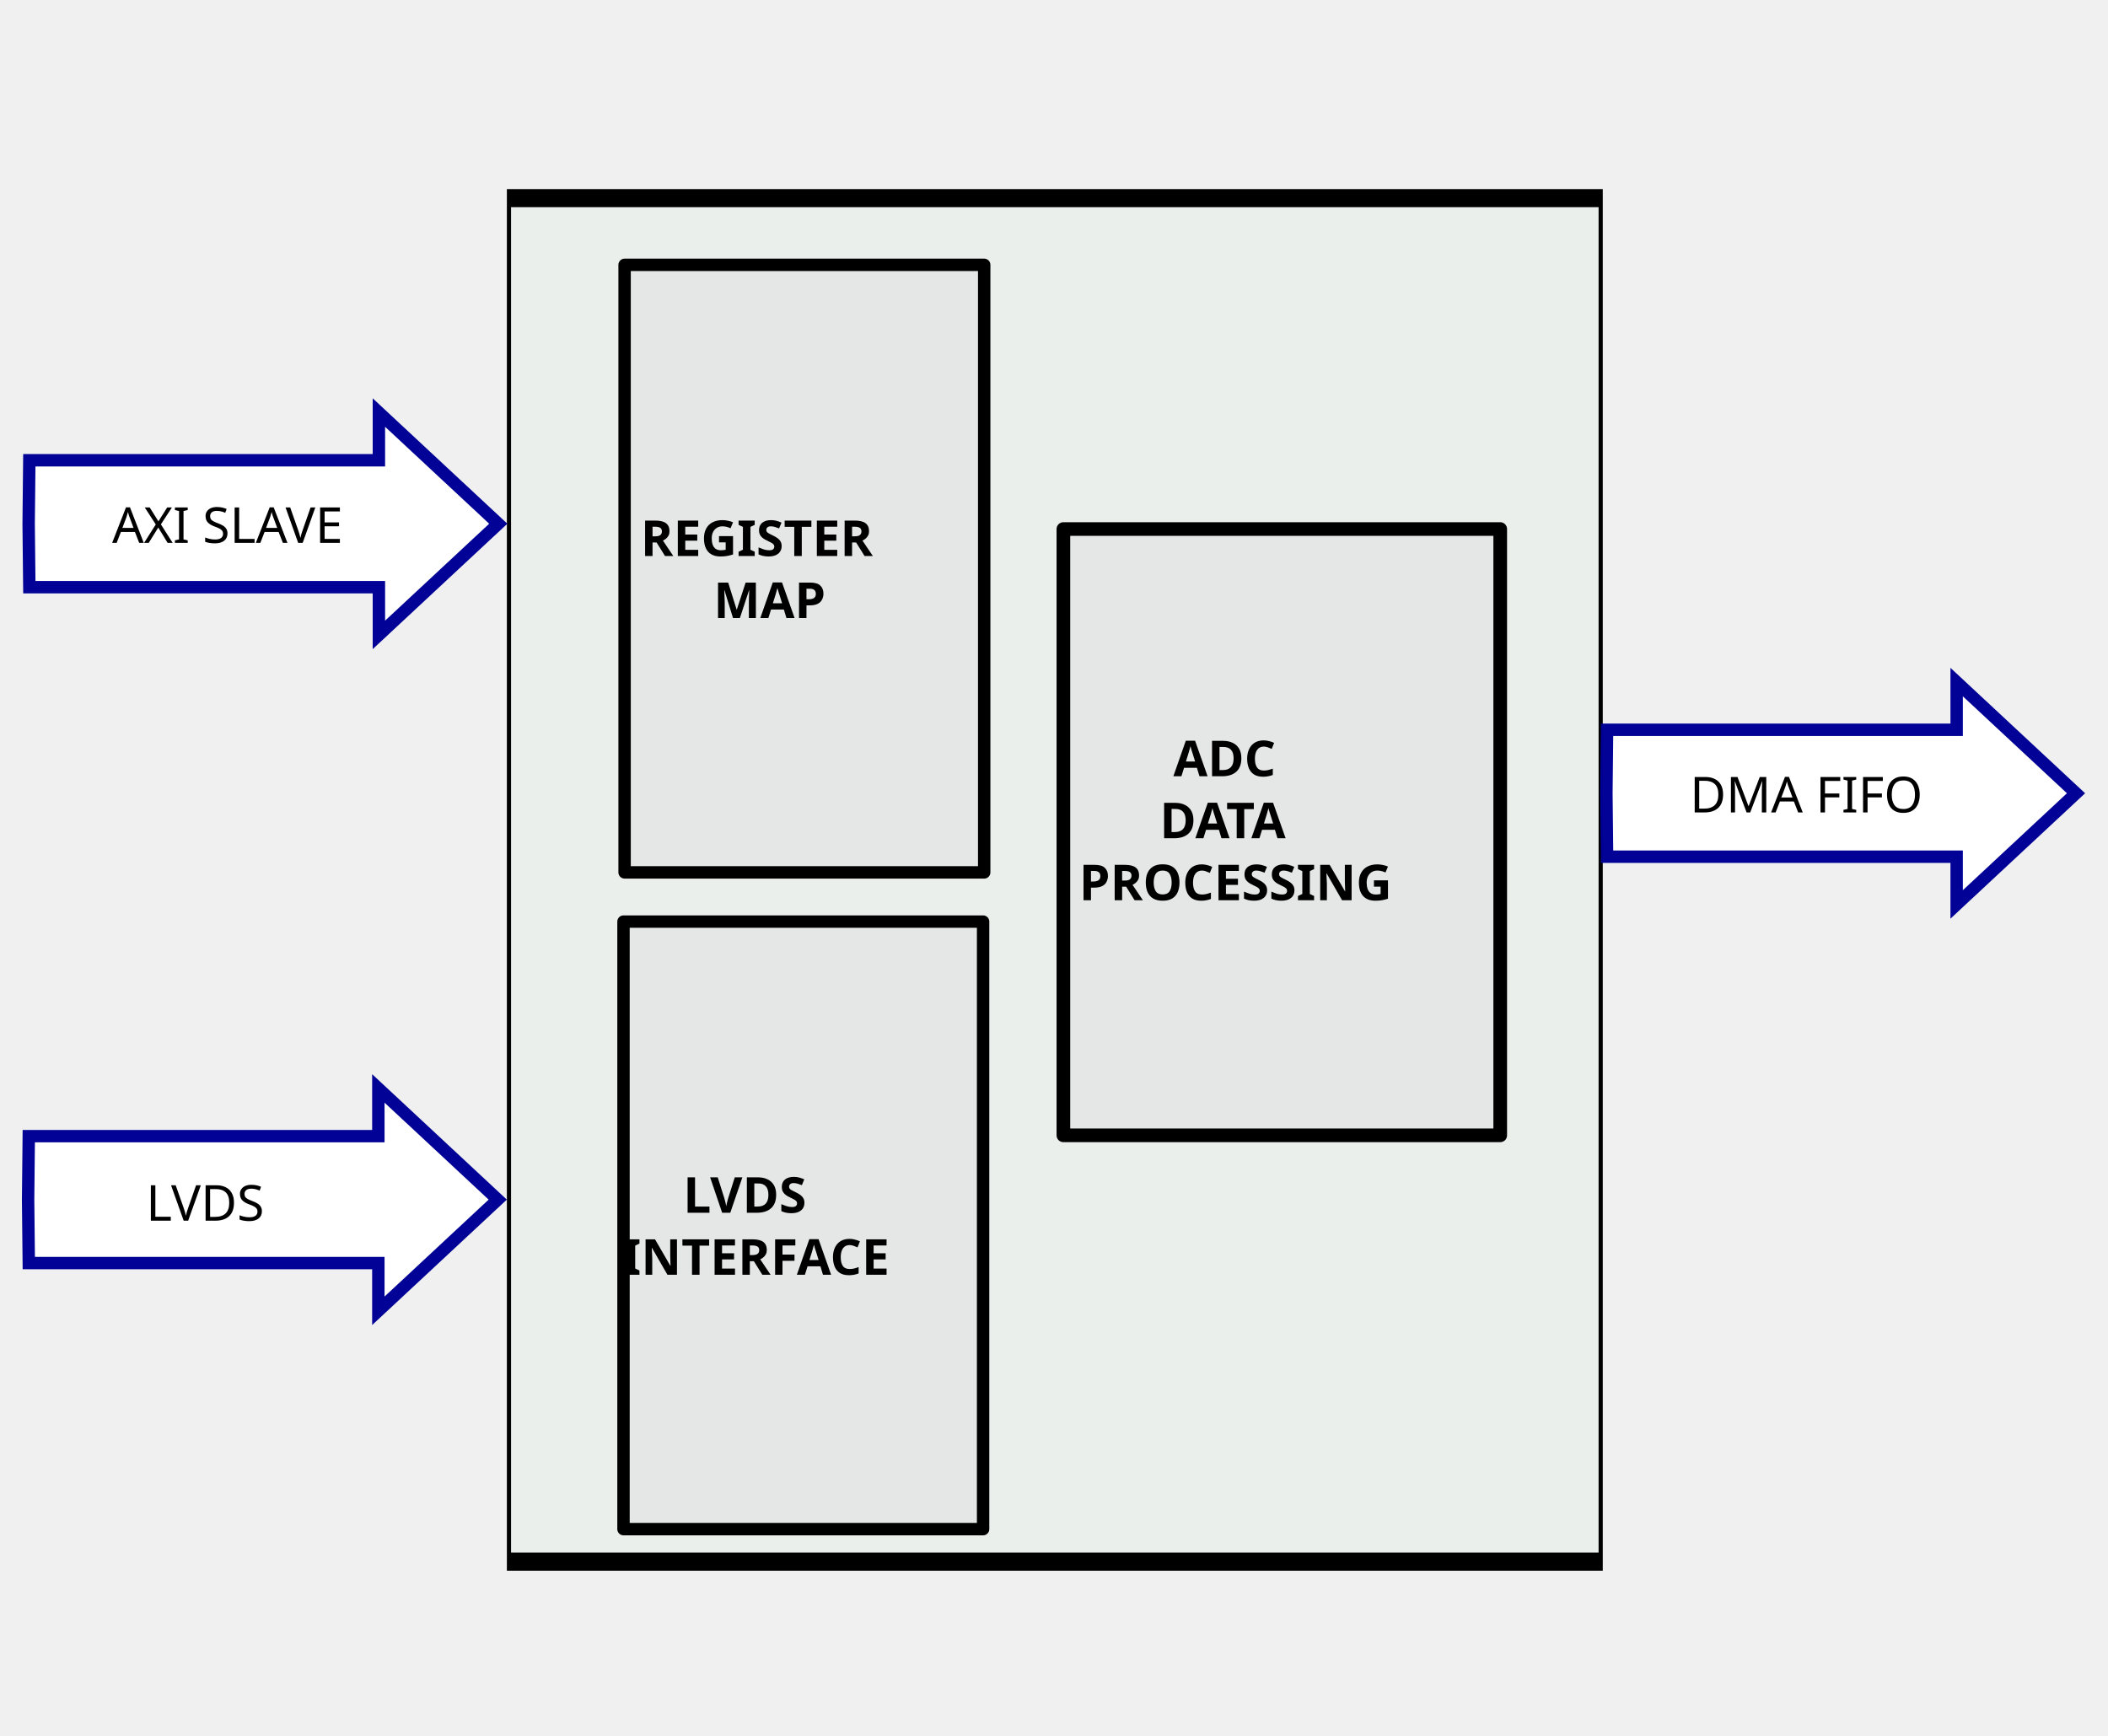
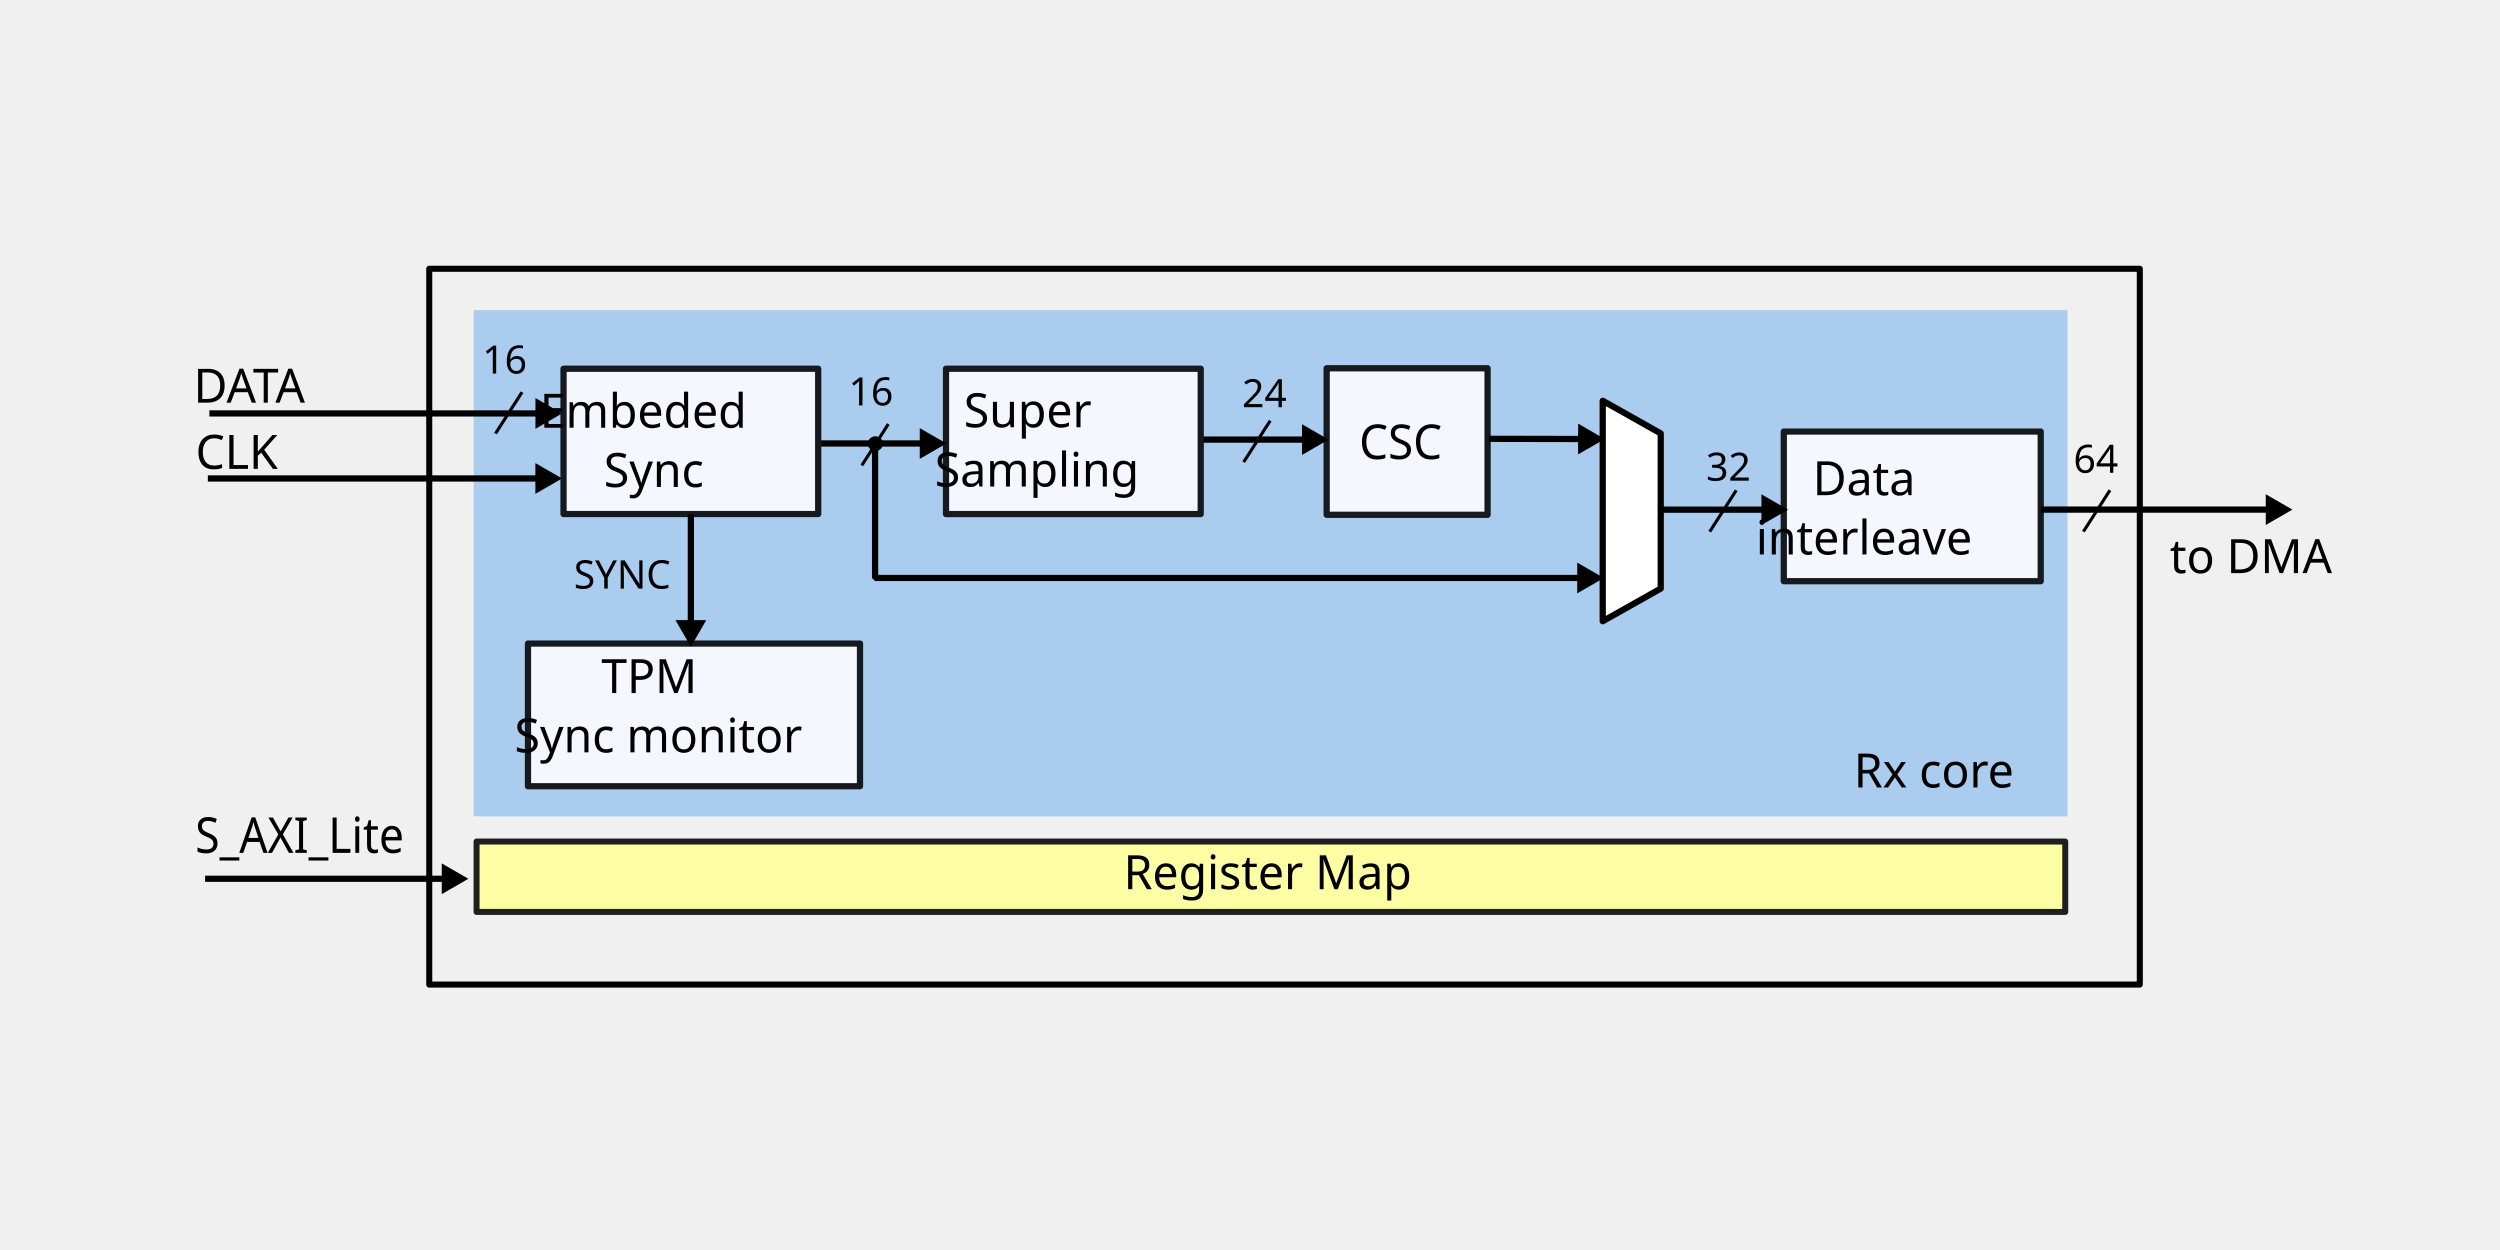
- <svg xmlns="http://www.w3.org/2000/svg" width="425" height="350" viewBox="0 0 425 350" id="svg2" version="1.1">
+ <svg xmlns="http://www.w3.org/2000/svg" xmlns:ns1="http://www.openswatchbook.org/uri/2009/osb" width="800" height="400" viewBox="0 0 800 400" id="svg2" version="1.1">
  <defs id="defs4">
-     <pattern y="0" x="0" height="6" width="6" patternUnits="userSpaceOnUse" id="EMFhbasepattern" />
+     <marker orient="auto" refY="0" refX="0" id="marker5056" style="overflow:visible">
+       <path id="path5058" d="m 5.77,0 -8.65,5 0,-10 8.65,5 z" style="fill:#000000;fill-opacity:1;fill-rule:evenodd;stroke:#000000;stroke-width:1pt;stroke-opacity:1" transform="scale(0.4,0.4)" />
+     </marker>
+     <marker orient="auto" refY="0" refX="0" id="marker11055" style="overflow:visible">
+       <path id="path11057" d="m 5.77,0 -8.65,5 0,-10 8.65,5 z" style="fill:#000000;fill-opacity:1;fill-rule:evenodd;stroke:#000000;stroke-width:1pt;stroke-opacity:1" transform="scale(0.4,0.4)" />
+     </marker>
+     <marker style="overflow:visible" id="marker6925" refX="0" refY="0" orient="auto">
+       <path transform="scale(0.4,0.4)" style="fill:#000000;fill-opacity:1;fill-rule:evenodd;stroke:#000000;stroke-width:1pt;stroke-opacity:1" d="m 5.77,0 -8.65,5 0,-10 8.65,5 z" id="path6927" />
+     </marker>
+     <marker style="overflow:visible" id="marker6601" refX="0" refY="0" orient="auto">
+       <path transform="scale(0.4,0.4)" style="fill:#000000;fill-opacity:1;fill-rule:evenodd;stroke:#000000;stroke-width:1pt;stroke-opacity:1" d="m 5.77,0 -8.65,5 0,-10 8.65,5 z" id="path6603" />
+     </marker>
+     <marker orient="auto" refY="0" refX="0" id="marker6283" style="overflow:visible">
+       <path id="path6285" d="m 5.77,0 -8.65,5 0,-10 8.65,5 z" style="fill:#000000;fill-opacity:1;fill-rule:evenodd;stroke:#000000;stroke-width:1pt;stroke-opacity:1" transform="scale(0.4,0.4)" />
+     </marker>
+     <marker style="overflow:visible" id="marker5817" refX="0" refY="0" orient="auto">
+       <path transform="scale(0.4,0.4)" style="fill:#000000;fill-opacity:1;fill-rule:evenodd;stroke:#000000;stroke-width:1pt;stroke-opacity:1" d="m 5.77,0 -8.65,5 0,-10 8.65,5 z" id="path5819" />
+     </marker>
+     <marker orient="auto" refY="0" refX="0" id="marker11520" style="overflow:visible">
+       <path id="path11522" d="m 5.77,0 -8.65,5 0,-10 8.65,5 z" style="fill:#000000;fill-opacity:1;fill-rule:evenodd;stroke:#000000;stroke-width:1pt;stroke-opacity:1" transform="scale(0.4,0.4)" />
+     </marker>
+     <marker orient="auto" refY="0" refX="0" id="marker9429" style="overflow:visible">
+       <path id="path9431" d="m 5.77,0 -8.65,5 0,-10 8.65,5 z" style="fill:#000000;fill-opacity:1;fill-rule:evenodd;stroke:#000000;stroke-width:1pt;stroke-opacity:1" transform="scale(0.4,0.4)" />
+     </marker>
+     <marker style="overflow:visible" id="marker8525" refX="0" refY="0" orient="auto">
+       <path transform="scale(0.4,0.4)" style="fill:#000000;fill-opacity:1;fill-rule:evenodd;stroke:#000000;stroke-width:1pt;stroke-opacity:1" d="m 5.77,0 -8.65,5 0,-10 8.65,5 z" id="path8527" />
+     </marker>
+     <marker style="overflow:visible" id="marker14694" refX="0" refY="0" orient="auto">
+       <path transform="scale(0.4,0.4)" style="fill:#000000;fill-opacity:1;fill-rule:evenodd;stroke:#000000;stroke-width:1pt;stroke-opacity:1" d="m 5.77,0 -8.65,5 0,-10 8.65,5 z" id="path14696" />
+     </marker>
+     <marker style="overflow:visible" id="marker13210" refX="0" refY="0" orient="auto">
+       <path transform="scale(0.4,0.4)" style="fill:#000000;fill-opacity:1;fill-rule:evenodd;stroke:#000000;stroke-width:1pt;stroke-opacity:1" d="m 5.77,0 -8.65,5 0,-10 8.65,5 z" id="path13212" />
+     </marker>
+     <marker orient="auto" refY="0" refX="0" id="marker12618" style="overflow:visible">
+       <path id="path12620" d="m 5.77,0 -8.65,5 0,-10 8.65,5 z" style="fill:#000000;fill-opacity:1;fill-rule:evenodd;stroke:#000000;stroke-width:1pt;stroke-opacity:1" transform="scale(0.4,0.4)" />
+     </marker>
+     <marker orient="auto" refY="0" refX="0" id="marker12206" style="overflow:visible">
+       <path id="path12208" d="m 5.77,0 -8.65,5 0,-10 8.65,5 z" style="fill:#000000;fill-opacity:1;fill-rule:evenodd;stroke:#000000;stroke-width:1pt;stroke-opacity:1" transform="scale(0.4,0.4)" />
+     </marker>
+     <marker style="overflow:visible" id="marker11148" refX="0" refY="0" orient="auto">
+       <path transform="scale(0.4,0.4)" style="fill:#000000;fill-opacity:1;fill-rule:evenodd;stroke:#000000;stroke-width:1pt;stroke-opacity:1" d="m 5.77,0 -8.65,5 0,-10 8.65,5 z" id="path11150" />
+     </marker>
+     <marker orient="auto" refY="0" refX="0" id="marker9085" style="overflow:visible">
+       <path id="path9087" d="m 5.77,0 -8.65,5 0,-10 8.65,5 z" style="fill:#ffffff;fill-opacity:1;fill-rule:evenodd;stroke:#000000;stroke-width:1pt;stroke-opacity:1" transform="scale(0.4,0.4)" />
+     </marker>
+     <linearGradient id="linearGradient9055" ns1:paint="solid">
+       <stop style="stop-color:#ffffff;stop-opacity:1;" offset="0" id="stop9057" />
+     </linearGradient>
+     <marker orient="auto" refY="0" refX="0" id="marker8895" style="overflow:visible">
+       <path id="path8897" d="m 5.77,0 -8.65,5 0,-10 8.65,5 z" style="fill:#ffffff;fill-opacity:1;fill-rule:evenodd;stroke:#000000;stroke-width:1pt;stroke-opacity:1" transform="scale(0.4,0.4)" />
+     </marker>
+     <marker style="overflow:visible" id="marker10933-1" refX="0" refY="0" orient="auto">
+       <path transform="scale(-0.4,-0.4)" style="fill:#000000;fill-opacity:1;fill-rule:evenodd;stroke:#000000;stroke-width:1pt;stroke-opacity:1" d="m 5.77,0 -8.65,5 0,-10 8.65,5 z" id="path10935-1" />
+     </marker>
+     <marker orient="auto" refY="0" refX="0" id="TriangleInM-7-1" style="overflow:visible">
+       <path id="path4660-1-6" d="m 5.77,0 -8.65,5 0,-10 8.65,5 z" style="fill:#000000;fill-opacity:1;fill-rule:evenodd;stroke:#000000;stroke-width:1pt;stroke-opacity:1" transform="scale(-0.4,-0.4)" />
+     </marker>
+     <marker style="overflow:visible" id="marker10933" refX="0" refY="0" orient="auto">
+       <path transform="scale(-0.4,-0.4)" style="fill:#000000;fill-opacity:1;fill-rule:evenodd;stroke:#000000;stroke-width:1pt;stroke-opacity:1" d="m 5.77,0 -8.65,5 0,-10 8.65,5 z" id="path10935" />
+     </marker>
+     <marker orient="auto" refY="0" refX="0" id="marker6005" style="overflow:visible">
+       <path id="path6007" d="m 5.77,0 -8.65,5 0,-10 8.65,5 z" style="fill:#0000ff;fill-opacity:1;fill-rule:evenodd;stroke:#0000ff;stroke-width:1pt;stroke-opacity:1" transform="scale(-0.4,-0.4)" />
+     </marker>
+     <marker orient="auto" refY="0" refX="0" id="marker15643-48" style="overflow:visible">
+       <path id="path15645-1" d="m 5.77,0 -8.65,5 0,-10 8.65,5 z" style="fill:#000000;fill-opacity:1;fill-rule:evenodd;stroke:#000000;stroke-width:1pt;stroke-opacity:1" transform="scale(-0.4,-0.4)" />
+     </marker>
+     <marker orient="auto" refY="0" refX="0" id="marker7250" style="overflow:visible">
+       <path id="path7252" d="m 5.77,0 -8.65,5 0,-10 8.65,5 z" style="fill:#000000;fill-opacity:1;fill-rule:evenodd;stroke:#000000;stroke-width:1pt;stroke-opacity:1" transform="scale(-0.4,-0.4)" />
+     </marker>
+     <marker style="overflow:visible" id="marker24668" refX="0" refY="0" orient="auto">
+       <path transform="scale(-0.4,-0.4)" style="fill:#000000;fill-opacity:1;fill-rule:evenodd;stroke:#000000;stroke-width:1pt;stroke-opacity:1" d="m 5.77,0 -8.65,5 0,-10 8.65,5 z" id="path24670" />
+     </marker>
+     <marker orient="auto" refY="0" refX="0" id="marker7256" style="overflow:visible">
+       <path id="path7258" d="m 5.77,0 -8.65,5 0,-10 8.65,5 z" style="fill:#000000;fill-opacity:1;fill-rule:evenodd;stroke:#000000;stroke-width:1pt;stroke-opacity:1" transform="scale(-0.4,-0.4)" />
+     </marker>
+     <marker orient="auto" refY="0" refX="0" id="marker15643-48-9" style="overflow:visible">
+       <path id="path15645-1-5" d="m 5.77,0 -8.65,5 0,-10 8.65,5 z" style="fill:#000000;fill-opacity:1;fill-rule:evenodd;stroke:#000000;stroke-width:1pt;stroke-opacity:1" transform="scale(-0.4,-0.4)" />
+     </marker>
+     <marker style="overflow:visible" id="marker24284" refX="0" refY="0" orient="auto">
+       <path transform="scale(-0.4,-0.4)" style="fill:#000000;fill-opacity:1;fill-rule:evenodd;stroke:#000000;stroke-width:1pt;stroke-opacity:1" d="m 5.77,0 -8.65,5 0,-10 8.65,5 z" id="path24286" />
+     </marker>
+     <marker orient="auto" refY="0" refX="0" id="marker7268" style="overflow:visible">
+       <path id="path7270" d="m 5.77,0 -8.65,5 0,-10 8.65,5 z" style="fill:#000000;fill-opacity:1;fill-rule:evenodd;stroke:#000000;stroke-width:1pt;stroke-opacity:1" transform="scale(-0.4,-0.4)" />
+     </marker>
+     <marker orient="auto" refY="0" refX="0" id="marker7276" style="overflow:visible">
+       <path id="path7278" d="m 5.77,0 -8.65,5 0,-10 8.65,5 z" style="fill:#000000;fill-opacity:1;fill-rule:evenodd;stroke:#000000;stroke-width:1pt;stroke-opacity:1" transform="scale(-0.4,-0.4)" />
+     </marker>
+     <marker orient="auto" refY="0" refX="0" id="marker15643-42" style="overflow:visible">
+       <path id="path15645-20" d="m 5.77,0 -8.65,5 0,-10 8.65,5 z" style="fill:#000000;fill-opacity:1;fill-rule:evenodd;stroke:#000000;stroke-width:1pt;stroke-opacity:1" transform="scale(-0.4,-0.4)" />
+     </marker>
+     <marker style="overflow:visible" id="marker12344-7" refX="0" refY="0" orient="auto">
+       <path transform="scale(-0.4,-0.4)" style="fill:#000000;fill-opacity:1;fill-rule:evenodd;stroke:#000000;stroke-width:1pt;stroke-opacity:1" d="m 5.77,0 -8.65,5 0,-10 8.65,5 z" id="path12346-6" />
+     </marker>
+     <marker style="overflow:visible" id="marker10933-1-1" refX="0" refY="0" orient="auto">
+       <path transform="scale(-0.4,-0.4)" style="fill:#000000;fill-opacity:1;fill-rule:evenodd;stroke:#000000;stroke-width:1pt;stroke-opacity:1" d="m 5.77,0 -8.65,5 0,-10 8.65,5 z" id="path10935-1-0" />
+     </marker>
+     <marker orient="auto" refY="0" refX="0" id="marker4705-2" style="overflow:visible">
+       <path id="path4580-1" d="m 5.77,0 -8.65,5 0,-10 8.65,5 z" style="fill:#000000;fill-opacity:1;fill-rule:evenodd;stroke:#000000;stroke-width:1pt;stroke-opacity:1" transform="scale(0.4,0.4)" />
+     </marker>
+     <marker orient="auto" refY="0" refX="0" id="marker15643-48-7" style="overflow:visible">
+       <path id="path15645-1-3" d="m 5.77,0 -8.65,5 0,-10 8.65,5 z" style="fill:#000000;fill-opacity:1;fill-rule:evenodd;stroke:#000000;stroke-width:1pt;stroke-opacity:1" transform="scale(-0.4,-0.4)" />
+     </marker>
+     <marker orient="auto" refY="0" refX="0" id="marker9663" style="overflow:visible">
+       <path id="path9665" d="m 5.77,0 -8.65,5 0,-10 8.65,5 z" style="fill:#000000;fill-opacity:1;fill-rule:evenodd;stroke:#000000;stroke-width:1pt;stroke-opacity:1" transform="scale(-0.4,-0.4)" />
+     </marker>
+     <marker style="overflow:visible" id="marker24668-2" refX="0" refY="0" orient="auto">
+       <path transform="scale(-0.4,-0.4)" style="fill:#000000;fill-opacity:1;fill-rule:evenodd;stroke:#000000;stroke-width:1pt;stroke-opacity:1" d="m 5.77,0 -8.65,5 0,-10 8.65,5 z" id="path24670-4" />
+     </marker>
+     <marker orient="auto" refY="0" refX="0" id="marker9669" style="overflow:visible">
+       <path id="path9671" d="m 5.77,0 -8.65,5 0,-10 8.65,5 z" style="fill:#000000;fill-opacity:1;fill-rule:evenodd;stroke:#000000;stroke-width:1pt;stroke-opacity:1" transform="scale(-0.4,-0.4)" />
+     </marker>
+     <marker orient="auto" refY="0" refX="0" id="marker15643-48-9-2" style="overflow:visible">
+       <path id="path15645-1-5-0" d="m 5.77,0 -8.65,5 0,-10 8.65,5 z" style="fill:#000000;fill-opacity:1;fill-rule:evenodd;stroke:#000000;stroke-width:1pt;stroke-opacity:1" transform="scale(-0.4,-0.4)" />
+     </marker>
+     <marker style="overflow:visible" id="marker24284-0" refX="0" refY="0" orient="auto">
+       <path transform="scale(-0.4,-0.4)" style="fill:#000000;fill-opacity:1;fill-rule:evenodd;stroke:#000000;stroke-width:1pt;stroke-opacity:1" d="m 5.77,0 -8.65,5 0,-10 8.65,5 z" id="path24286-2" />
+     </marker>
+     <marker orient="auto" refY="0" refX="0" id="marker9681" style="overflow:visible">
+       <path id="path9683" d="m 5.77,0 -8.65,5 0,-10 8.65,5 z" style="fill:#000000;fill-opacity:1;fill-rule:evenodd;stroke:#000000;stroke-width:1pt;stroke-opacity:1" transform="scale(-0.4,-0.4)" />
+     </marker>
+     <marker orient="auto" refY="0" refX="0" id="marker9689" style="overflow:visible">
+       <path id="path9691" d="m 5.77,0 -8.65,5 0,-10 8.65,5 z" style="fill:#000000;fill-opacity:1;fill-rule:evenodd;stroke:#000000;stroke-width:1pt;stroke-opacity:1" transform="scale(-0.4,-0.4)" />
+     </marker>
+     <marker orient="auto" refY="0" refX="0" id="marker15643-42-6" style="overflow:visible">
+       <path id="path15645-20-64" d="m 5.77,0 -8.65,5 0,-10 8.65,5 z" style="fill:#000000;fill-opacity:1;fill-rule:evenodd;stroke:#000000;stroke-width:1pt;stroke-opacity:1" transform="scale(-0.4,-0.4)" />
+     </marker>
+     <marker orient="auto" refY="0" refX="0" id="marker15643-48-9-3" style="overflow:visible">
+       <path id="path15645-1-5-00" d="m 5.77,0 -8.65,5 0,-10 8.65,5 z" style="fill:#000000;fill-opacity:1;fill-rule:evenodd;stroke:#000000;stroke-width:1pt;stroke-opacity:1" transform="scale(-0.4,-0.4)" />
+     </marker>
+     <marker orient="auto" refY="0" refX="0" id="marker12206-7" style="overflow:visible">
+       <path id="path12208-1" d="m 5.77,0 -8.65,5 0,-10 8.65,5 z" style="fill:#000000;fill-opacity:1;fill-rule:evenodd;stroke:#000000;stroke-width:1pt;stroke-opacity:1" transform="scale(0.4,0.4)" />
+     </marker>
+     <marker orient="auto" refY="0" refX="0" id="marker9429-8" style="overflow:visible">
+       <path id="path9431-8" d="m 5.77,0 -8.65,5 0,-10 8.65,5 z" style="fill:#000000;fill-opacity:1;fill-rule:evenodd;stroke:#000000;stroke-width:1pt;stroke-opacity:1" transform="scale(0.4,0.4)" />
+     </marker>
+     <marker orient="auto" refY="0" refX="0" id="marker12206-0" style="overflow:visible">
+       <path id="path12208-0" d="m 5.77,0 -8.65,5 0,-10 8.65,5 z" style="fill:#000000;fill-opacity:1;fill-rule:evenodd;stroke:#000000;stroke-width:1pt;stroke-opacity:1" transform="scale(0.4,0.4)" />
+     </marker>
+     <marker orient="auto" refY="0" refX="0" id="marker10888-6" style="overflow:visible">
+       <path id="path10890-3" d="m 5.77,0 -8.65,5 0,-10 8.65,5 z" style="fill:#000000;fill-opacity:1;fill-rule:evenodd;stroke:#000000;stroke-width:1pt;stroke-opacity:1" transform="scale(0.4,0.4)" />
+     </marker>
+     <marker orient="auto" refY="0" refX="0" id="marker11392-2" style="overflow:visible">
+       <path id="path11394-7" d="m 5.77,0 -8.65,5 0,-10 8.65,5 z" style="fill:#000000;fill-opacity:1;fill-rule:evenodd;stroke:#000000;stroke-width:1pt;stroke-opacity:1" transform="scale(0.4,0.4)" />
+     </marker>
+     <marker orient="auto" refY="0" refX="0" id="marker11392-2-4" style="overflow:visible">
+       <path id="path11394-7-3" d="m 5.77,0 -8.65,5 0,-10 8.65,5 z" style="fill:#000000;fill-opacity:1;fill-rule:evenodd;stroke:#000000;stroke-width:1pt;stroke-opacity:1" transform="scale(0.4,0.4)" />
+     </marker>
+     <marker orient="auto" refY="0" refX="0" id="marker11392-2-4-4" style="overflow:visible">
+       <path id="path11394-7-3-9" d="m 5.77,0 -8.65,5 0,-10 8.65,5 z" style="fill:#000000;fill-opacity:1;fill-rule:evenodd;stroke:#000000;stroke-width:1pt;stroke-opacity:1" transform="scale(0.4,0.4)" />
+     </marker>
+     <marker orient="auto" refY="0" refX="0" id="marker11392-2-4-9" style="overflow:visible">
+       <path id="path11394-7-3-1" d="m 5.77,0 -8.65,5 0,-10 8.65,5 z" style="fill:#000000;fill-opacity:1;fill-rule:evenodd;stroke:#000000;stroke-width:1pt;stroke-opacity:1" transform="scale(0.4,0.4)" />
+     </marker>
+     <marker orient="auto" refY="0" refX="0" id="marker9429-1" style="overflow:visible">
+       <path id="path9431-4" d="m 5.77,0 -8.65,5 0,-10 8.65,5 z" style="fill:#000000;fill-opacity:1;fill-rule:evenodd;stroke:#000000;stroke-width:1pt;stroke-opacity:1" transform="scale(0.4,0.4)" />
+     </marker>
+     <marker orient="auto" refY="0" refX="0" id="marker11392-2-4-3" style="overflow:visible">
+       <path id="path11394-7-3-4" d="m 5.77,0 -8.65,5 0,-10 8.65,5 z" style="fill:#000000;fill-opacity:1;fill-rule:evenodd;stroke:#000000;stroke-width:1pt;stroke-opacity:1" transform="scale(0.4,0.4)" />
+     </marker>
+     <marker orient="auto" refY="0" refX="0" id="marker12206-4" style="overflow:visible">
+       <path id="path12208-02" d="m 5.77,0 -8.65,5 0,-10 8.65,5 z" style="fill:#000000;fill-opacity:1;fill-rule:evenodd;stroke:#000000;stroke-width:1pt;stroke-opacity:1" transform="scale(0.4,0.4)" />
+     </marker>
+     <marker orient="auto" refY="0" refX="0" id="marker11392-7" style="overflow:visible">
+       <path id="path11394-6" d="m 5.77,0 -8.65,5 0,-10 8.65,5 z" style="fill:#000000;fill-opacity:1;fill-rule:evenodd;stroke:#000000;stroke-width:1pt;stroke-opacity:1" transform="scale(0.4,0.4)" />
+     </marker>
+     <marker orient="auto" refY="0" refX="0" id="marker11392-2-4-9-2" style="overflow:visible">
+       <path id="path11394-7-3-1-6" d="m 5.77,0 -8.65,5 0,-10 8.65,5 z" style="fill:#000000;fill-opacity:1;fill-rule:evenodd;stroke:#000000;stroke-width:1pt;stroke-opacity:1" transform="scale(0.4,0.4)" />
+     </marker>
+     <marker orient="auto" refY="0" refX="0" id="marker11392-2-4-3-5" style="overflow:visible">
+       <path id="path11394-7-3-4-0" d="m 5.77,0 -8.65,5 0,-10 8.65,5 z" style="fill:#000000;fill-opacity:1;fill-rule:evenodd;stroke:#000000;stroke-width:1pt;stroke-opacity:1" transform="scale(0.4,0.4)" />
+     </marker>
+     <marker orient="auto" refY="0" refX="0" id="marker11392-2-2" style="overflow:visible">
+       <path id="path11394-7-6" d="m 5.77,0 -8.65,5 0,-10 8.65,5 z" style="fill:#000000;fill-opacity:1;fill-rule:evenodd;stroke:#000000;stroke-width:1pt;stroke-opacity:1" transform="scale(0.4,0.4)" />
+     </marker>
  </defs>
-   <g id="layer1" transform="translate(-13.13198,-537.9238)">
-     <text xml:space="preserve" style="font-style:normal;font-weight:normal;font-size:40px;line-height:125%;font-family:sans-serif;letter-spacing:0px;word-spacing:0px;fill:#000000;fill-opacity:1;stroke:none;stroke-width:1px;stroke-linecap:butt;stroke-linejoin:miter;stroke-opacity:1" x="108.826" y="336.356" id="text4214">
-       <tspan id="tspan4216" x="108.826" y="336.356" style="font-size:20px" />
-     </text>
-     <g transform="matrix(1.103181,0,0,4.791744,36.44472,-186.5609)" style="fill:#afedbd;fill-opacity:0.071;stroke:#000000;stroke-width:1;stroke-miterlimit:4;stroke-dasharray:none;stroke-dashoffset:0;stroke-opacity:1" id="g4180-1">
-       <rect y="159.532" x="71.884" height="57.375" width="199.517" id="rect3336-5" style="fill:#afedbd;fill-opacity:0.071;fill-rule:evenodd;stroke:#000000;stroke-width:0.761;stroke-linecap:butt;stroke-linejoin:miter;stroke-miterlimit:4;stroke-dasharray:none;stroke-dashoffset:0;stroke-opacity:1" />
-     </g>
-     <path style="opacity:0.99;fill:#ffffff;fill-opacity:1;fill-rule:evenodd;stroke:#000096;stroke-width:2.5;stroke-linecap:round;stroke-linejoin:miter;stroke-miterlimit:4;stroke-dasharray:none;stroke-opacity:1" d="m 89.522,665.937 0,-9.62 -70.477,0 -0.137,-12.796 0.135,-12.796 70.479,0 0,-9.62 24.068,22.417 z" id="path34982" />
-     <text xml:space="preserve" style="font-style:normal;font-weight:normal;font-size:10px;line-height:125%;font-family:sans-serif;letter-spacing:0px;word-spacing:0px;fill:#000000;fill-opacity:1;stroke:none;stroke-width:1px;stroke-linecap:butt;stroke-linejoin:miter;stroke-opacity:1" x="35.742" y="647.385" id="text4196">
-       <tspan id="tspan4198" x="35.742" y="647.385" style="font-size:10px">AXI SLAVE</tspan>
-     </text>
-     <rect style="opacity:1;fill:#d7d7d7;fill-opacity:0.353;fill-rule:nonzero;stroke:#000000;stroke-width:2.5;stroke-linecap:round;stroke-linejoin:round;stroke-miterlimit:4;stroke-dasharray:none;stroke-dashoffset:0;stroke-opacity:1" id="rect4204" width="72.5" height="122.5" x="139.059" y="591.324" />
-     <text xml:space="preserve" style="font-style:normal;font-weight:normal;font-size:10px;line-height:125%;font-family:sans-serif;letter-spacing:0px;word-spacing:0px;fill:#000000;fill-opacity:1;stroke:none;stroke-width:1px;stroke-linecap:butt;stroke-linejoin:miter;stroke-opacity:1" x="174.796" y="650.03" id="text4206">
-       <tspan id="tspan4208" x="174.796" y="650.03" style="font-style:normal;font-variant:normal;font-weight:bold;font-stretch:normal;font-family:sans-serif;-inkscape-font-specification:'sans-serif Bold';text-align:center;text-anchor:middle">REGISTER</tspan>
-       <tspan x="174.796" y="662.53" style="font-style:normal;font-variant:normal;font-weight:bold;font-stretch:normal;font-family:sans-serif;-inkscape-font-specification:'sans-serif Bold';text-align:center;text-anchor:middle" id="tspan4251">MAP</tspan>
-     </text>
-     <g id="g4357" transform="translate(-13.89132,-73.70117)">
-       <rect y="797.444" x="152.729" height="122.5" width="72.5" id="rect4204-3" style="opacity:1;fill:#d7d7d7;fill-opacity:0.353;fill-rule:nonzero;stroke:#000000;stroke-width:2.5;stroke-linecap:round;stroke-linejoin:round;stroke-miterlimit:4;stroke-dasharray:none;stroke-dashoffset:0;stroke-opacity:1" />
-       <text id="text4206-2" y="856.15" x="188.467" style="font-style:normal;font-weight:normal;font-size:10px;line-height:125%;font-family:sans-serif;letter-spacing:0px;word-spacing:0px;fill:#000000;fill-opacity:1;stroke:none;stroke-width:1px;stroke-linecap:butt;stroke-linejoin:miter;stroke-opacity:1" xml:space="preserve">
-         <tspan id="tspan4251-9" style="font-style:normal;font-variant:normal;font-weight:bold;font-stretch:normal;font-family:sans-serif;-inkscape-font-specification:'sans-serif Bold';text-align:center;text-anchor:middle" y="856.15" x="190.176">LVDS </tspan>
-         <tspan style="font-style:normal;font-variant:normal;font-weight:bold;font-stretch:normal;font-family:sans-serif;-inkscape-font-specification:'sans-serif Bold';text-align:center;text-anchor:middle" y="868.65" x="188.467" id="tspan4369">INTERFACE</tspan>
-       </text>
-     </g>
-     <flowRoot xml:space="preserve" id="flowRoot4272" style="font-style:normal;font-weight:normal;font-size:40px;line-height:125%;font-family:sans-serif;letter-spacing:0px;word-spacing:0px;fill:#000000;fill-opacity:1;stroke:none;stroke-width:1px;stroke-linecap:butt;stroke-linejoin:miter;stroke-opacity:1">
-       <flowRegion id="flowRegion4274">
-         <rect id="rect4276" width="183.356" height="283.765" x="-27.831" y="74.488" />
-       </flowRegion>
-       <flowPara id="flowPara4278" />
-     </flowRoot>
-     <text xml:space="preserve" style="font-style:normal;font-weight:normal;font-size:40px;line-height:125%;font-family:sans-serif;letter-spacing:0px;word-spacing:0px;fill:#000000;fill-opacity:1;stroke:none;stroke-width:1px;stroke-linecap:butt;stroke-linejoin:miter;stroke-opacity:1" x="274.524" y="600.338" id="text4295">
-       <tspan id="tspan4297" x="274.524" y="600.338" />
-     </text>
-     <g id="g4362" transform="translate(-72.90671,199.4537)">
-       <rect y="445.14" x="300.431" height="122.247" width="88.073" id="rect4204-2" style="opacity:1;fill:#d7d7d7;fill-opacity:0.353;fill-rule:nonzero;stroke:#000000;stroke-width:2.753;stroke-linecap:round;stroke-linejoin:round;stroke-miterlimit:4;stroke-dasharray:none;stroke-dashoffset:0;stroke-opacity:1" />
-       <text id="text4206-0" y="494.989" x="344.228" style="font-style:normal;font-weight:normal;font-size:10px;line-height:125%;font-family:sans-serif;letter-spacing:0px;word-spacing:0px;fill:#000000;fill-opacity:1;stroke:none;stroke-width:1px;stroke-linecap:butt;stroke-linejoin:miter;stroke-opacity:1" xml:space="preserve">
-         <tspan id="tspan4251-95" style="font-style:normal;font-variant:normal;font-weight:bold;font-stretch:normal;font-family:sans-serif;-inkscape-font-specification:'sans-serif Bold';text-align:center;text-anchor:middle" y="494.989" x="345.937">ADC </tspan>
-         <tspan id="tspan4322" style="font-style:normal;font-variant:normal;font-weight:bold;font-stretch:normal;font-family:sans-serif;-inkscape-font-specification:'sans-serif Bold';text-align:center;text-anchor:middle" y="507.489" x="344.228">DATA</tspan>
-         <tspan id="tspan4324" style="font-style:normal;font-variant:normal;font-weight:bold;font-stretch:normal;font-family:sans-serif;-inkscape-font-specification:'sans-serif Bold';text-align:center;text-anchor:middle" y="519.989" x="344.228">PROCESSING</tspan>
-       </text>
-     </g>
-     <path style="opacity:0.99;fill:#ffffff;fill-opacity:1;fill-rule:evenodd;stroke:#000096;stroke-width:2.5;stroke-linecap:round;stroke-linejoin:miter;stroke-miterlimit:4;stroke-dasharray:none;stroke-opacity:1" d="m 89.413,802.217 0,-9.62 -70.477,0 -0.137,-12.796 0.135,-12.796 70.479,0 0,-9.62 24.068,22.417 z" id="path34982-9" />
-     <text xml:space="preserve" style="font-style:normal;font-weight:normal;font-size:10px;line-height:125%;font-family:sans-serif;letter-spacing:0px;word-spacing:0px;fill:#000000;fill-opacity:1;stroke:none;stroke-width:1px;stroke-linecap:butt;stroke-linejoin:miter;stroke-opacity:1" x="42.579" y="784.051" id="text4196-2">
-       <tspan id="tspan4198-0" x="42.579" y="784.051" style="font-size:10px">LVDS</tspan>
-     </text>
-     <path style="opacity:0.99;fill:#ffffff;fill-opacity:1;fill-rule:evenodd;stroke:#000096;stroke-width:2.5;stroke-linecap:round;stroke-linejoin:miter;stroke-miterlimit:4;stroke-dasharray:none;stroke-opacity:1" d="m 407.618,720.284 0,-9.62 -70.477,0 -0.137,-12.796 0.135,-12.796 70.479,0 0,-9.62 24.068,22.417 z" id="path34982-4" />
-     <text xml:space="preserve" style="font-style:normal;font-weight:normal;font-size:10px;line-height:125%;font-family:sans-serif;letter-spacing:0px;word-spacing:0px;fill:#000000;fill-opacity:1;stroke:none;stroke-width:1px;stroke-linecap:butt;stroke-linejoin:miter;stroke-opacity:1" x="353.839" y="701.732" id="text4196-0">
-       <tspan id="tspan4198-8" x="353.839" y="701.732" style="font-size:10px">DMA FIFO</tspan>
+   <g id="layer1" transform="translate(0,-652.362)">
+     <rect style="color:#000000;fill:#aaccee;fill-opacity:1;fill-rule:nonzero;stroke:none;stroke-width:1;marker:none;visibility:visible;display:inline;overflow:visible;enable-background:accumulate" id="rect3004" width="510" height="162" x="151.577" y="751.607" />
+     <rect style="fill:#000000;fill-opacity:0;fill-rule:nonzero;stroke:#000000;stroke-width:1.935;stroke-linecap:square;stroke-linejoin:round;stroke-miterlimit:0;stroke-opacity:1;stroke-dasharray:none;stroke-dashoffset:0;display:inline;enable-background:new" id="rect4477" width="547.378" height="229.067" x="137.359" y="738.364" />
+     <rect y="770.201" x="424.533" height="46.896" width="51.491" id="rect4867" style="opacity:0.87;fill:#fffeff;fill-opacity:1;fill-rule:nonzero;stroke:#000000;stroke-width:2;stroke-linecap:round;stroke-linejoin:round;stroke-miterlimit:4;stroke-opacity:1;stroke-dasharray:none;stroke-dashoffset:0;display:inline;enable-background:new" />
+     <text id="text4869" y="779.467" x="445.965" style="font-size:7.851px;font-style:normal;font-weight:normal;line-height:125%;letter-spacing:0px;word-spacing:0px;fill:#000000;fill-opacity:1;stroke:none;display:inline;enable-background:new;font-family:sans-serif" xml:space="preserve" transform="scale(0.9752591,1.025369)">
+       <tspan y="779.467" x="445.965" style="font-size:15px;font-style:normal;font-variant:normal;font-weight:normal;font-stretch:normal;font-family:sans-serif;-inkscape-font-specification:sans-serif" id="tspan8763">CSC</tspan>
+     </text>
+     <text xml:space="preserve" style="font-size:42.029px;font-style:normal;font-weight:normal;line-height:125%;letter-spacing:0px;word-spacing:0px;fill:#000000;fill-opacity:1;stroke:none;font-family:sans-serif" x="698.604" y="826.053" id="text8759" transform="scale(0.9883858,1.011751)">
+       <tspan id="tspan8761" x="698.604" y="826.053" style="font-size:15px"> to DMA</tspan>
+     </text>
+     <text xml:space="preserve" style="font-size:13.134px;font-style:normal;font-weight:normal;line-height:125%;letter-spacing:0px;word-spacing:0px;fill:#000000;fill-opacity:1;stroke:none;font-family:sans-serif" x="439.94" y="799.101" id="text8765" transform="scale(0.9883858,1.011751)">
+       <tspan id="tspan8767" x="439.94" y="799.101" />
+     </text>
+     <path style="fill:none;stroke:#000000;stroke-width:2;stroke-linecap:butt;stroke-linejoin:miter;stroke-miterlimit:0;stroke-opacity:1;stroke-dasharray:none;marker-end:url(#marker11148)" d="m 280.025,793.818 0,43.494 227.521,0" id="path9555" />
+     <g id="g4413" transform="translate(27.57717,243.2447)">
+       <rect style="opacity:0.87;fill:#fffeff;fill-opacity:1;fill-rule:nonzero;stroke:#000000;stroke-width:2;stroke-linecap:round;stroke-linejoin:round;stroke-miterlimit:4;stroke-opacity:1;stroke-dasharray:none;stroke-dashoffset:0;display:inline;enable-background:new" id="rect4867-1-5-3" width="81.493" height="46.493" x="152.753" y="527.115" />
+       <text transform="scale(0.9883858,1.011751)" id="text8784-9-9" y="539.649" x="195.728" style="font-size:13.134px;font-style:normal;font-weight:normal;line-height:125%;letter-spacing:0px;word-spacing:0px;fill:#000000;fill-opacity:1;stroke:none;font-family:sans-serif" xml:space="preserve">
+         <tspan style="font-size:15px;text-align:center;text-anchor:middle" id="tspan9599-8" y="539.649" x="195.728">Embeded</tspan>
+         <tspan id="tspan9641" style="font-size:15px;text-align:center;text-anchor:middle" y="558.399" x="195.728">Sync</tspan>
+       </text>
+     </g>
+     <rect y="921.646" x="152.498" height="22.539" width="508.377" id="rect4867-1-6" style="opacity:0.87;fill:#ffff99;fill-opacity:1;fill-rule:nonzero;stroke:#000000;stroke-width:1.918;stroke-linecap:round;stroke-linejoin:round;stroke-miterlimit:4;stroke-opacity:1;stroke-dasharray:none;stroke-dashoffset:0;display:inline;enable-background:new" />
+     <text xml:space="preserve" style="font-size:13.134px;font-style:normal;font-weight:normal;line-height:125%;letter-spacing:0px;word-spacing:0px;fill:#000000;fill-opacity:1;stroke:none;font-family:sans-serif" x="418.97" y="926.021" id="text8784-5" transform="scale(0.9883858,1.011751)">
+       <tspan x="418.97" y="926.021" id="tspan10800" style="font-size:15px;text-align:center;text-anchor:middle">Register Map</tspan>
+     </text>
+     <text xml:space="preserve" style="font-size:13.134px;font-style:normal;font-weight:normal;line-height:125%;letter-spacing:0px;word-spacing:0px;fill:#000000;fill-opacity:1;stroke:none;font-family:sans-serif" x="185.796" y="830.944" id="text8784-5-1" transform="scale(0.9883858,1.011751)">
+       <tspan x="185.796" y="830.944" id="tspan10837" style="font-size:12.5px">SYNC</tspan>
+     </text>
+     <text xml:space="preserve" style="font-size:13.134px;font-style:normal;font-weight:normal;line-height:125%;letter-spacing:0px;word-spacing:0px;fill:#000000;fill-opacity:1;stroke:none;font-family:sans-serif" x="63.316" y="793.074" id="text8784-5-13" transform="scale(0.9883858,1.011751)">
+       <tspan x="63.316" y="793.074" id="tspan10877" style="font-size:15px">CLK</tspan>
+     </text>
+     <text xml:space="preserve" style="font-size:12.5px;font-style:normal;font-weight:normal;line-height:125%;letter-spacing:0px;word-spacing:0px;fill:#000000;fill-opacity:1;stroke:none;font-family:sans-serif" x="212.336" y="1075.992" id="text10879">
+       <tspan id="tspan10881" x="212.336" y="1075.992" />
+     </text>
+     <text xml:space="preserve" style="font-size:13.134px;font-style:normal;font-weight:normal;line-height:125%;letter-spacing:0px;word-spacing:0px;fill:#000000;fill-opacity:1;stroke:none;font-family:sans-serif" x="62.686" y="772.15" id="text8784-4-4" transform="scale(0.9883858,1.011751)">
+       <tspan x="62.686" y="772.15" id="tspan10908-0" style="font-size:15px">DATA</tspan>
+     </text>
+     <text xml:space="preserve" style="font-size:50.311px;font-style:normal;font-weight:normal;line-height:125%;letter-spacing:0px;word-spacing:0px;fill:#000000;fill-opacity:1;stroke:none;font-family:sans-serif" x="66.053" y="875.2" id="text8759-9" transform="scale(0.9458758,1.057221)">
+       <tspan id="tspan8761-0" x="66.053" y="875.2" style="font-size:15px;fill:#000000">S_AXI_Lite</tspan>
+     </text>
+     <text xml:space="preserve" style="font-size:42.029px;font-style:normal;font-weight:normal;line-height:125%;letter-spacing:0px;word-spacing:0px;fill:#000000;fill-opacity:1;stroke:none;font-family:sans-serif" x="353.93" y="714.808" id="text5703" transform="scale(0.9883858,1.011751)">
+       <tspan id="tspan5705" x="353.93" y="714.808" style="font-size:23.641px" />
+     </text>
+     <text xml:space="preserve" style="font-size:40px;font-style:normal;font-weight:normal;line-height:125%;letter-spacing:0px;word-spacing:0px;fill:#000000;fill-opacity:1;stroke:none;font-family:sans-serif" x="734.208" y="1008.896" id="text11704">
+       <tspan id="tspan11706" x="734.208" y="1008.896" />
+     </text>
+     <g id="g4501" transform="translate(25.27714,243.2447)">
+       <rect style="opacity:0.87;fill:#fffeff;fill-opacity:1;fill-rule:nonzero;stroke:#000000;stroke-width:2;stroke-linecap:round;stroke-linejoin:round;stroke-miterlimit:4;stroke-opacity:1;stroke-dasharray:none;stroke-dashoffset:0;display:inline;enable-background:new" id="rect4867-1-5" width="81.511" height="46.511" x="277.443" y="527.107" />
+       <text transform="scale(0.9883858,1.011751)" id="text8784-9" y="539.493" x="322.093" style="font-size:13.134px;font-style:normal;font-weight:normal;line-height:125%;letter-spacing:0px;word-spacing:0px;fill:#000000;fill-opacity:1;stroke:none;font-family:sans-serif" xml:space="preserve">
+         <tspan id="tspan6113" style="font-size:15px;text-align:center;text-anchor:middle" y="539.493" x="324.481">Super </tspan>
+         <tspan id="tspan3619" style="font-size:15px;text-align:center;text-anchor:middle" y="558.243" x="322.093">Sampling</tspan>
+       </text>
+     </g>
+     <g id="g16311" transform="translate(27.57717,243.2447)">
+       <rect style="opacity:0.87;fill:#fffeff;fill-opacity:1;fill-rule:nonzero;stroke:#000000;stroke-width:2;stroke-linecap:round;stroke-linejoin:round;stroke-miterlimit:4;stroke-opacity:1;stroke-dasharray:none;stroke-dashoffset:0;display:inline;enable-background:new" id="rect4867-1-5-3-4" width="106.247" height="45.653" x="141.376" y="615.059" />
+       <text transform="scale(0.9883858,1.011751)" id="text8784-9-9-9" y="623.575" x="197.218" style="font-size:13.134px;font-style:normal;font-weight:normal;text-align:center;line-height:125%;letter-spacing:0px;word-spacing:0px;text-anchor:middle;fill:#000000;fill-opacity:1;stroke:none;font-family:sans-serif" xml:space="preserve">
+         <tspan id="tspan4959" style="font-size:15px;text-align:center;text-anchor:middle" y="623.575" x="199.606">TPM </tspan>
+         <tspan style="font-size:15px;text-align:center;text-anchor:middle" y="642.325" x="197.218" id="tspan3012">Sync monitor</tspan>
+       </text>
+     </g>
+     <path style="fill:none;stroke:#000000;stroke-width:2;stroke-linecap:butt;stroke-linejoin:miter;stroke-miterlimit:0;stroke-opacity:1;stroke-dasharray:none;marker-end:url(#marker11392-2)" d="m 262.753,794.278 34.406,0" id="path9553-1" />
+     <path style="fill:none;stroke:#000000;stroke-width:2;stroke-linecap:butt;stroke-linejoin:miter;stroke-miterlimit:0;stroke-opacity:1;stroke-dasharray:none;marker-end:url(#marker11392-2-4)" d="m 67.005,784.659 107.178,0" id="path9553-1-0" />
+     <path style="fill:none;stroke:#000000;stroke-width:2;stroke-linecap:butt;stroke-linejoin:miter;stroke-miterlimit:0;stroke-opacity:1;stroke-dasharray:none;marker-end:url(#marker11392-2-4-4)" d="m 221.077,816.907 0,36.733" id="path9553-1-0-3" />
+     <g id="g5155" transform="translate(1.319726,224.86)">
+       <rect style="opacity:0.87;fill:#fffeff;fill-opacity:1;fill-rule:nonzero;stroke:#000000;stroke-width:2;stroke-linecap:round;stroke-linejoin:round;stroke-miterlimit:4;stroke-opacity:1;stroke-dasharray:none;stroke-dashoffset:0;display:inline;enable-background:new" id="rect4867-1-6-7" width="82.219" height="47.881" x="569.491" y="565.604" />
+       <text transform="scale(0.9883858,1.011751)" id="text8784-5-8" y="579.164" x="617.535" style="font-size:13.134px;font-style:normal;font-weight:normal;line-height:125%;letter-spacing:0px;word-spacing:0px;fill:#000000;fill-opacity:1;stroke:none;font-family:sans-serif" xml:space="preserve">
+         <tspan style="font-size:15px;text-align:center;text-anchor:middle" id="tspan10800-6" y="579.164" x="617.535">Data</tspan>
+         <tspan style="font-size:15px;text-align:center;text-anchor:middle" id="tspan5290" y="597.914" x="617.535">interleave</tspan>
+         <tspan style="font-size:15px;text-align:center;text-anchor:middle" id="tspan5292" y="616.664" x="617.535" />
+       </text>
+     </g>
+     <text xml:space="preserve" style="font-size:37.698px;font-style:normal;font-weight:normal;line-height:125%;letter-spacing:0px;word-spacing:0px;fill:#000000;fill-opacity:1;stroke:none;font-family:sans-serif" x="554.53" y="835.5" id="text6551-8-7-5" transform="scale(1.014182,0.9860159)">
+       <tspan id="tspan6553-3-4-2" x="554.53" y="835.5" style="font-size:9.425px" />
+     </text>
+     <path style="fill:none;stroke:#000000;stroke-width:2;stroke-linecap:butt;stroke-linejoin:miter;stroke-miterlimit:0;stroke-opacity:1;stroke-dasharray:none;marker-end:url(#marker11392-2-4-3)" d="m 66.505,805.472 107.654,0" id="path9553-1-0-5" />
+     <path style="fill:none;stroke:#000000;stroke-width:1px;stroke-linecap:butt;stroke-linejoin:miter;stroke-opacity:1" d="m 167.047,777.857 -8.5,13.25" id="path3530" />
+     <text xml:space="preserve" style="font-size:15px;font-style:normal;font-weight:normal;line-height:125%;letter-spacing:0px;word-spacing:0px;fill:#000000;fill-opacity:1;stroke:none;font-family:sans-serif" x="154.335" y="771.884" id="text3532">
+       <tspan id="tspan3534" x="154.335" y="771.884" style="font-size:12.5px">16</tspan>
+     </text>
+     <path style="fill:none;stroke:#000000;stroke-width:1px;stroke-linecap:butt;stroke-linejoin:miter;stroke-opacity:1" d="m 284.264,788.053 -8.5,13.25" id="path3530-8" />
+     <text xml:space="preserve" style="font-size:15px;font-style:normal;font-weight:normal;line-height:125%;letter-spacing:0px;word-spacing:0px;fill:#000000;fill-opacity:1;stroke:none;font-family:sans-serif" x="271.552" y="782.08" id="text3532-6">
+       <tspan id="tspan3534-7" x="271.552" y="782.08" style="font-size:12.5px">16</tspan>
+     </text>
+     <text xml:space="preserve" style="font-size:15px;font-style:normal;font-weight:normal;line-height:125%;letter-spacing:0px;word-spacing:0px;fill:#000000;fill-opacity:1;stroke:none;font-family:sans-serif" x="397.452" y="782.666" id="text3532-5">
+       <tspan id="tspan3534-5" x="397.452" y="782.666" style="font-size:12.5px">24</tspan>
+     </text>
+     <path id="path3571" d="m 512.874,780.609 18.555,10.447 0,49.648 -18.555,10.447 z" style="fill:#ffffff;fill-opacity:1;fill-rule:nonzero;stroke:#000000;stroke-width:2;stroke-linecap:round;stroke-linejoin:round;stroke-miterlimit:4;stroke-opacity:1;stroke-dasharray:none;stroke-dashoffset:0;display:inline;enable-background:new" />
+     <path style="fill:none;stroke:#000000;stroke-width:2;stroke-linecap:butt;stroke-linejoin:miter;stroke-miterlimit:0;stroke-opacity:1;stroke-dasharray:none;marker-end:url(#marker11392-7)" d="m 476.397,792.784 31.441,0.063" id="path9553-7" />
+     <path style="fill:none;stroke:#000000;stroke-width:2;stroke-linecap:butt;stroke-linejoin:miter;stroke-miterlimit:0;stroke-opacity:1;stroke-dasharray:none;marker-end:url(#marker11392-2-4-9)" d="m 531.781,815.461 34.718,0" id="path9553-1-0-4" />
+     <path style="fill:none;stroke:#000000;stroke-width:1px;stroke-linecap:butt;stroke-linejoin:miter;stroke-opacity:1" d="m 555.6,809.256 -8.5,13.25" id="path3530-1-4" />
+     <text xml:space="preserve" style="font-size:15px;font-style:normal;font-weight:normal;line-height:125%;letter-spacing:0px;word-spacing:0px;fill:#000000;fill-opacity:1;stroke:none;font-family:sans-serif" x="545.958" y="806.177" id="text3532-5-2">
+       <tspan id="tspan3534-5-6" x="545.958" y="806.177" style="font-size:12.5px">32</tspan>
+     </text>
+     <path style="fill:none;stroke:#000000;stroke-width:2;stroke-linecap:butt;stroke-linejoin:miter;stroke-miterlimit:0;stroke-opacity:1;stroke-dasharray:none;marker-end:url(#marker11392-2-4-9-2)" d="m 653.064,815.437 74.819,0" id="path9553-1-0-4-8" />
+     <path style="fill:none;stroke:#000000;stroke-width:1px;stroke-linecap:butt;stroke-linejoin:miter;stroke-opacity:1" d="m 675.183,809.232 -8.5,13.25" id="path3530-1-4-6" />
+     <text xml:space="preserve" style="font-size:15px;font-style:normal;font-weight:normal;line-height:125%;letter-spacing:0px;word-spacing:0px;fill:#000000;fill-opacity:1;stroke:none;font-family:sans-serif" x="663.521" y="803.651" id="text3532-5-2-5">
+       <tspan id="tspan3534-5-6-1" x="663.521" y="803.651" style="font-size:12.5px">64</tspan>
+     </text>
+     <path style="fill:none;stroke:#000000;stroke-width:2;stroke-linecap:butt;stroke-linejoin:miter;stroke-miterlimit:0;stroke-opacity:1;stroke-dasharray:none;marker-end:url(#marker11392-2-4-3-5)" d="m 65.634,933.568 78.562,0" id="path9553-1-0-5-0" />
+     <path style="fill:none;stroke:#000000;stroke-width:1px;stroke-linecap:butt;stroke-linejoin:miter;stroke-opacity:1" d="m 406.465,786.982 -8.5,13.25" id="path3530-1" />
+     <path style="fill:none;stroke:#000000;stroke-width:2;stroke-linecap:butt;stroke-linejoin:miter;stroke-miterlimit:0;stroke-opacity:1;stroke-dasharray:none;marker-end:url(#marker11392-2-2)" d="m 385.07,793.032 34.406,0" id="path9553-1-4" />
+     <ellipse style="fill:#000000;fill-opacity:1;stroke:#000000;stroke-width:3.025;stroke-miterlimit:4;stroke-opacity:1;stroke-dasharray:none" id="path6111-6-5-9" cx="252.544" cy="-551.084" rx="0.951" ry="0.862" transform="matrix(1,0,0,-1,27.57717,243.2447)" d="m 253.495,-551.084 c 0,0.476 -0.426,0.862 -0.951,0.862 -0.525,0 -0.951,-0.386 -0.951,-0.862 0,-0.476 0.426,-0.862 0.951,-0.862 0.525,0 0.951,0.386 0.951,0.862 z" />
+     <text transform="scale(0.9883858,1.011751)" id="text3014" y="893.846" x="596.3" style="font-size:42.029px;font-style:normal;font-weight:normal;line-height:125%;letter-spacing:0px;word-spacing:0px;fill:#000000;fill-opacity:1;stroke:none;font-family:sans-serif" xml:space="preserve">
+       <tspan style="font-size:15px" y="893.846" x="596.3" id="tspan3016"> Rx core</tspan>
    </text>
  </g>
</svg>
